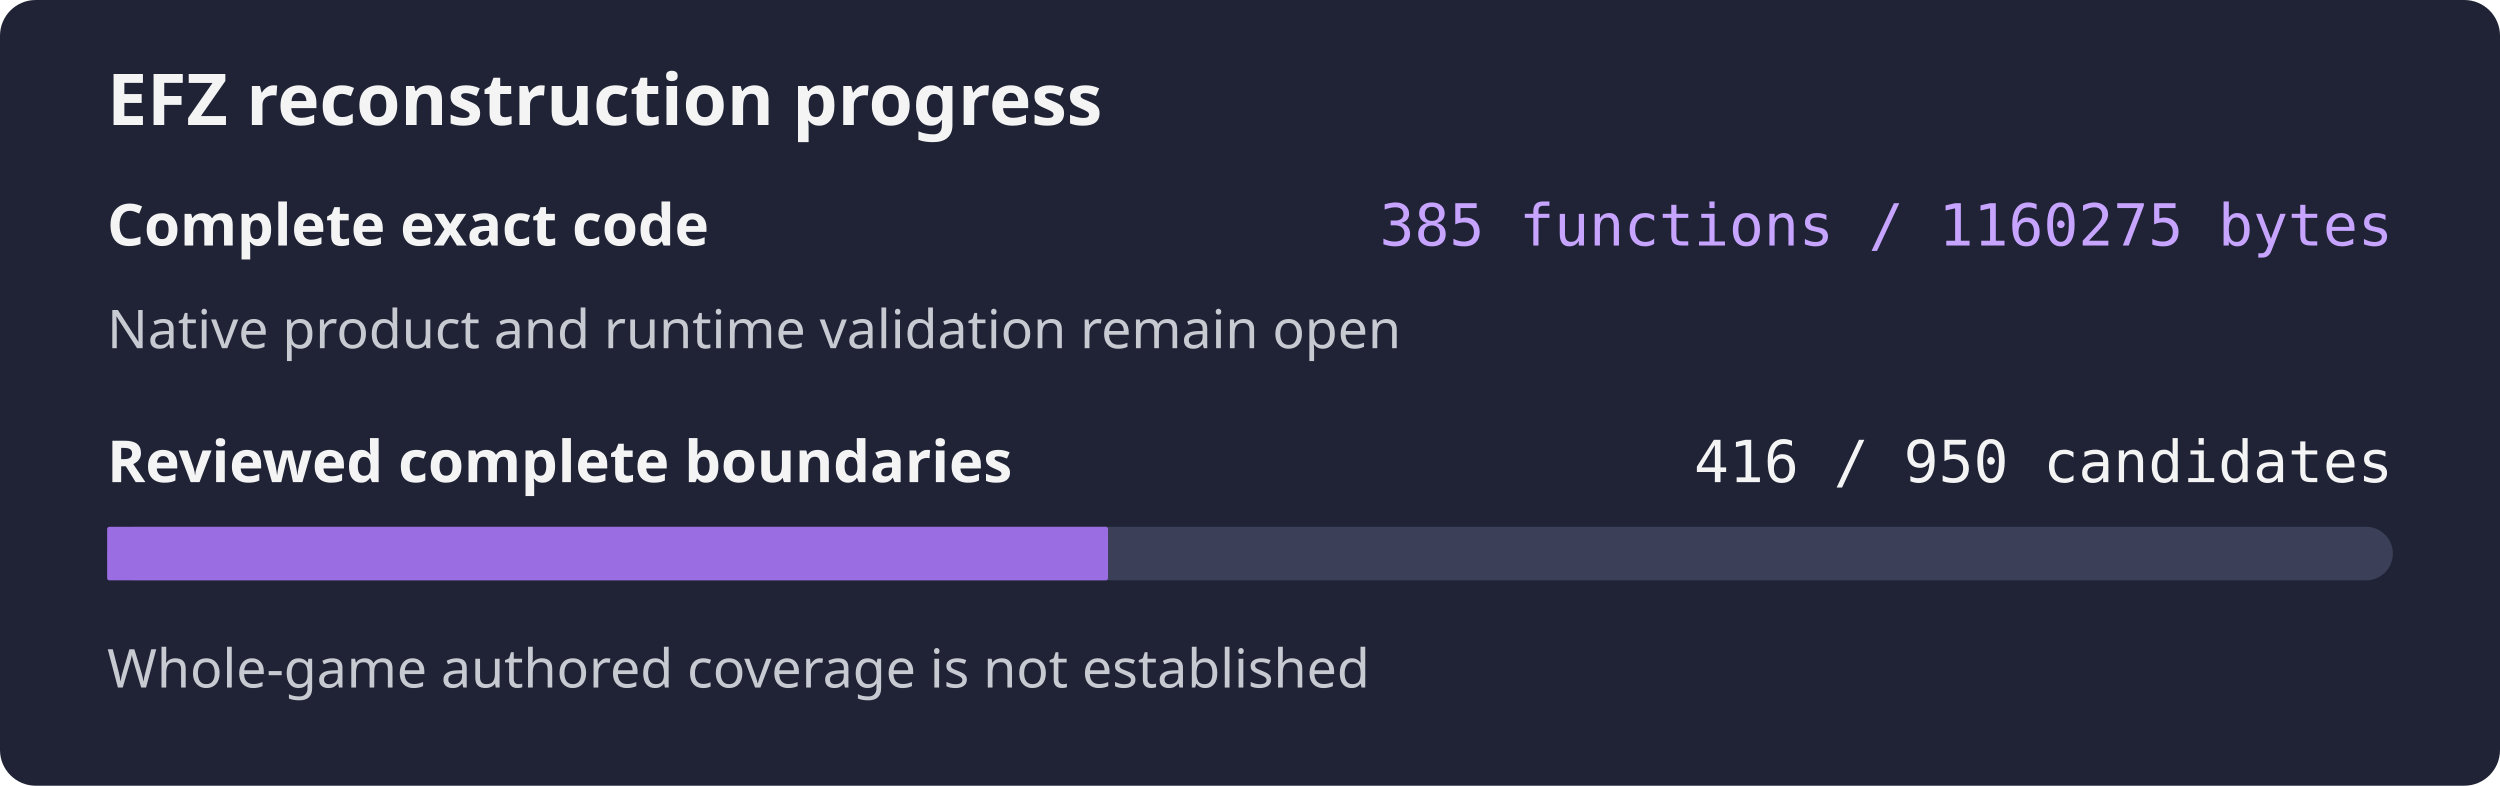
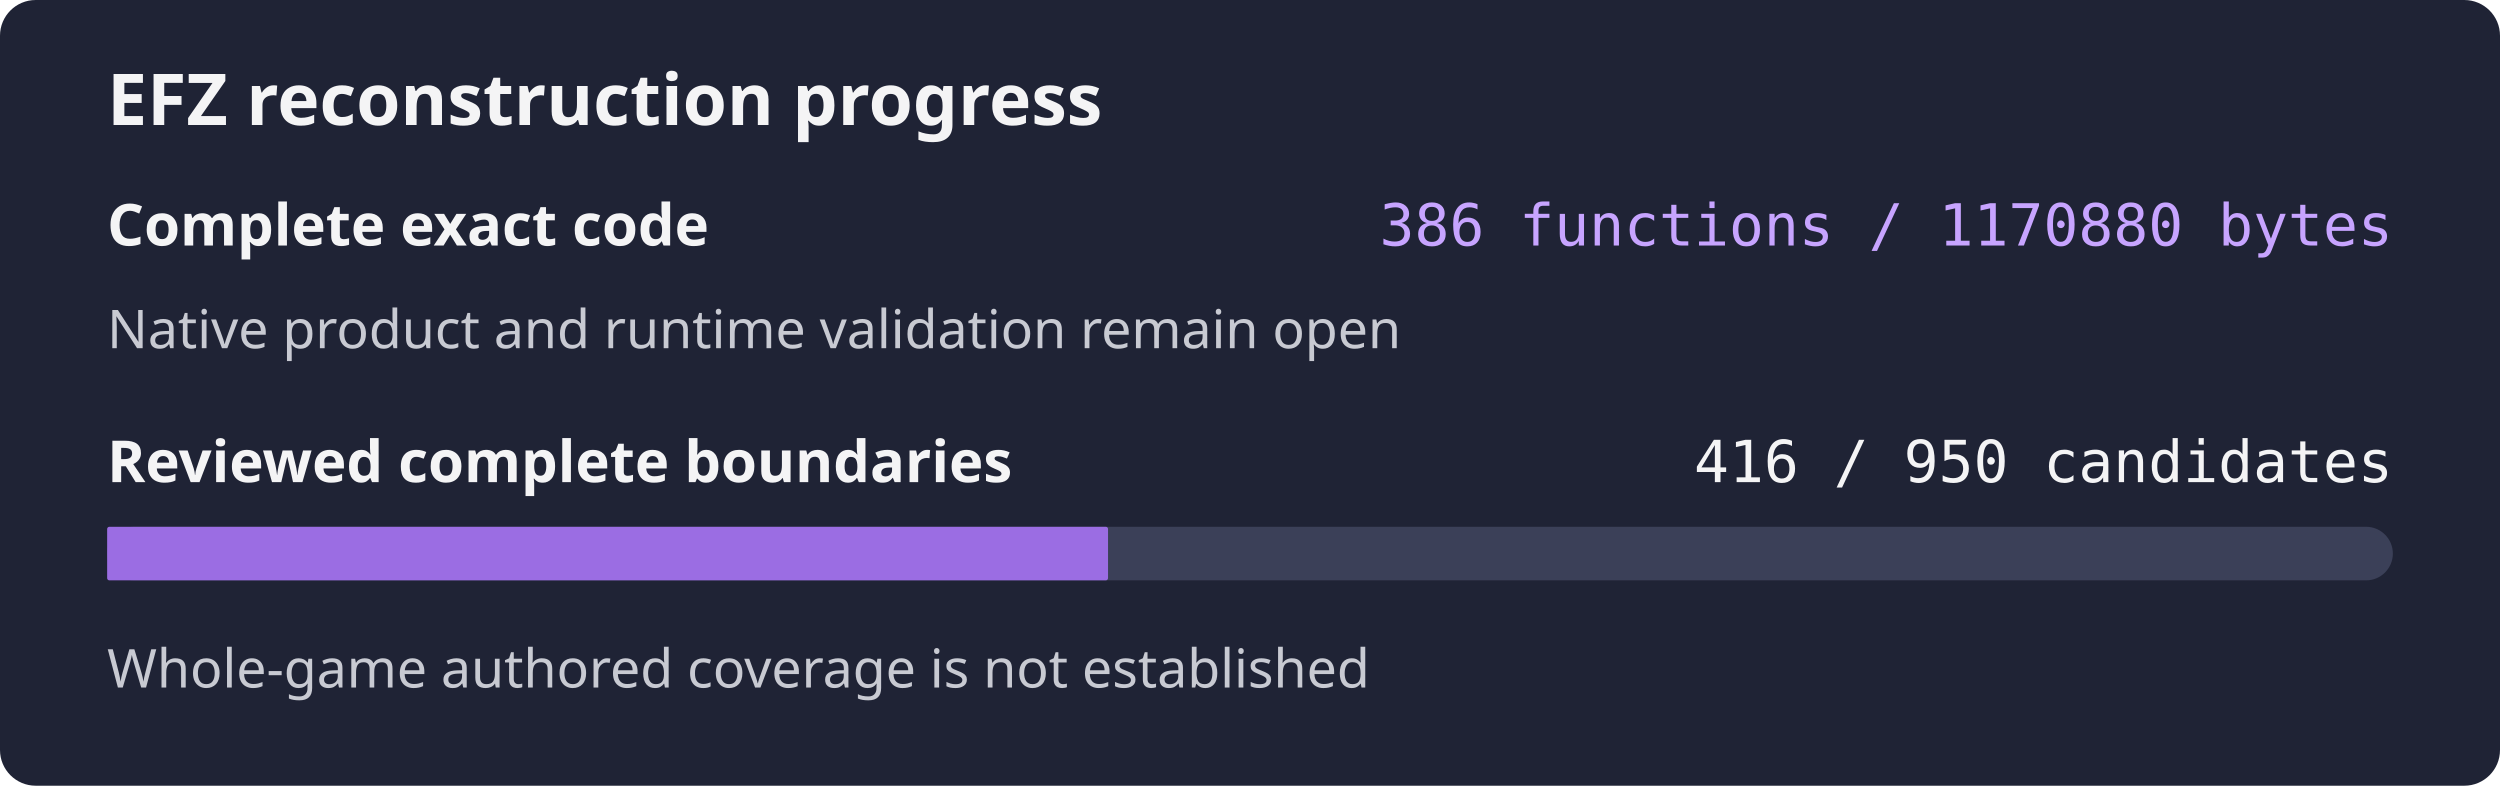
- <svg xmlns="http://www.w3.org/2000/svg" width="560" height="176" role="img" aria-label="EFZ reconstruction: 385 exact functions, 1160275 exact bytes; 416 reviewed boundaries out of 950 candidates">
+ <svg xmlns="http://www.w3.org/2000/svg" width="560" height="176" role="img" aria-label="EFZ reconstruction: 386 exact functions, 1170880 exact bytes; 416 reviewed boundaries out of 950 candidates">
  <rect width="560" height="176" rx="8" fill="#1f2335" />
  <text x="24" y="28" fill="#f4f4f5" font-family="sans-serif" font-size="16" font-weight="600">EFZ reconstruction progress</text>
  <text x="24" y="55" fill="#f4f4f5" font-family="sans-serif" font-size="13" font-weight="600">Complete exact code</text>
-   <text x="536" y="55" fill="#c7a4ff" text-anchor="end" font-family="monospace" font-size="13">385 functions / 1160275 bytes</text>
+   <text x="536" y="55" fill="#c7a4ff" text-anchor="end" font-family="monospace" font-size="13">386 functions / 1170880 bytes</text>
  <text x="24" y="78" fill="#c8cad2" font-family="sans-serif" font-size="12">Native product and runtime validation remain open</text>
  <text x="24" y="108" fill="#f4f4f5" font-family="sans-serif" font-size="13" font-weight="600">Reviewed complete boundaries</text>
  <text x="536" y="108" fill="#f4f4f5" text-anchor="end" font-family="monospace" font-size="13">416 / 950 candidates</text>
  <rect x="24" y="118" width="512" height="12" rx="6" fill="#3b4058" />
  <rect x="24" y="118" width="224.20" height="12" rx="0.5" fill="#9b6de3" />
  <text x="24" y="154" fill="#c8cad2" font-family="sans-serif" font-size="12">Whole-game authored coverage is not established</text>
</svg>
